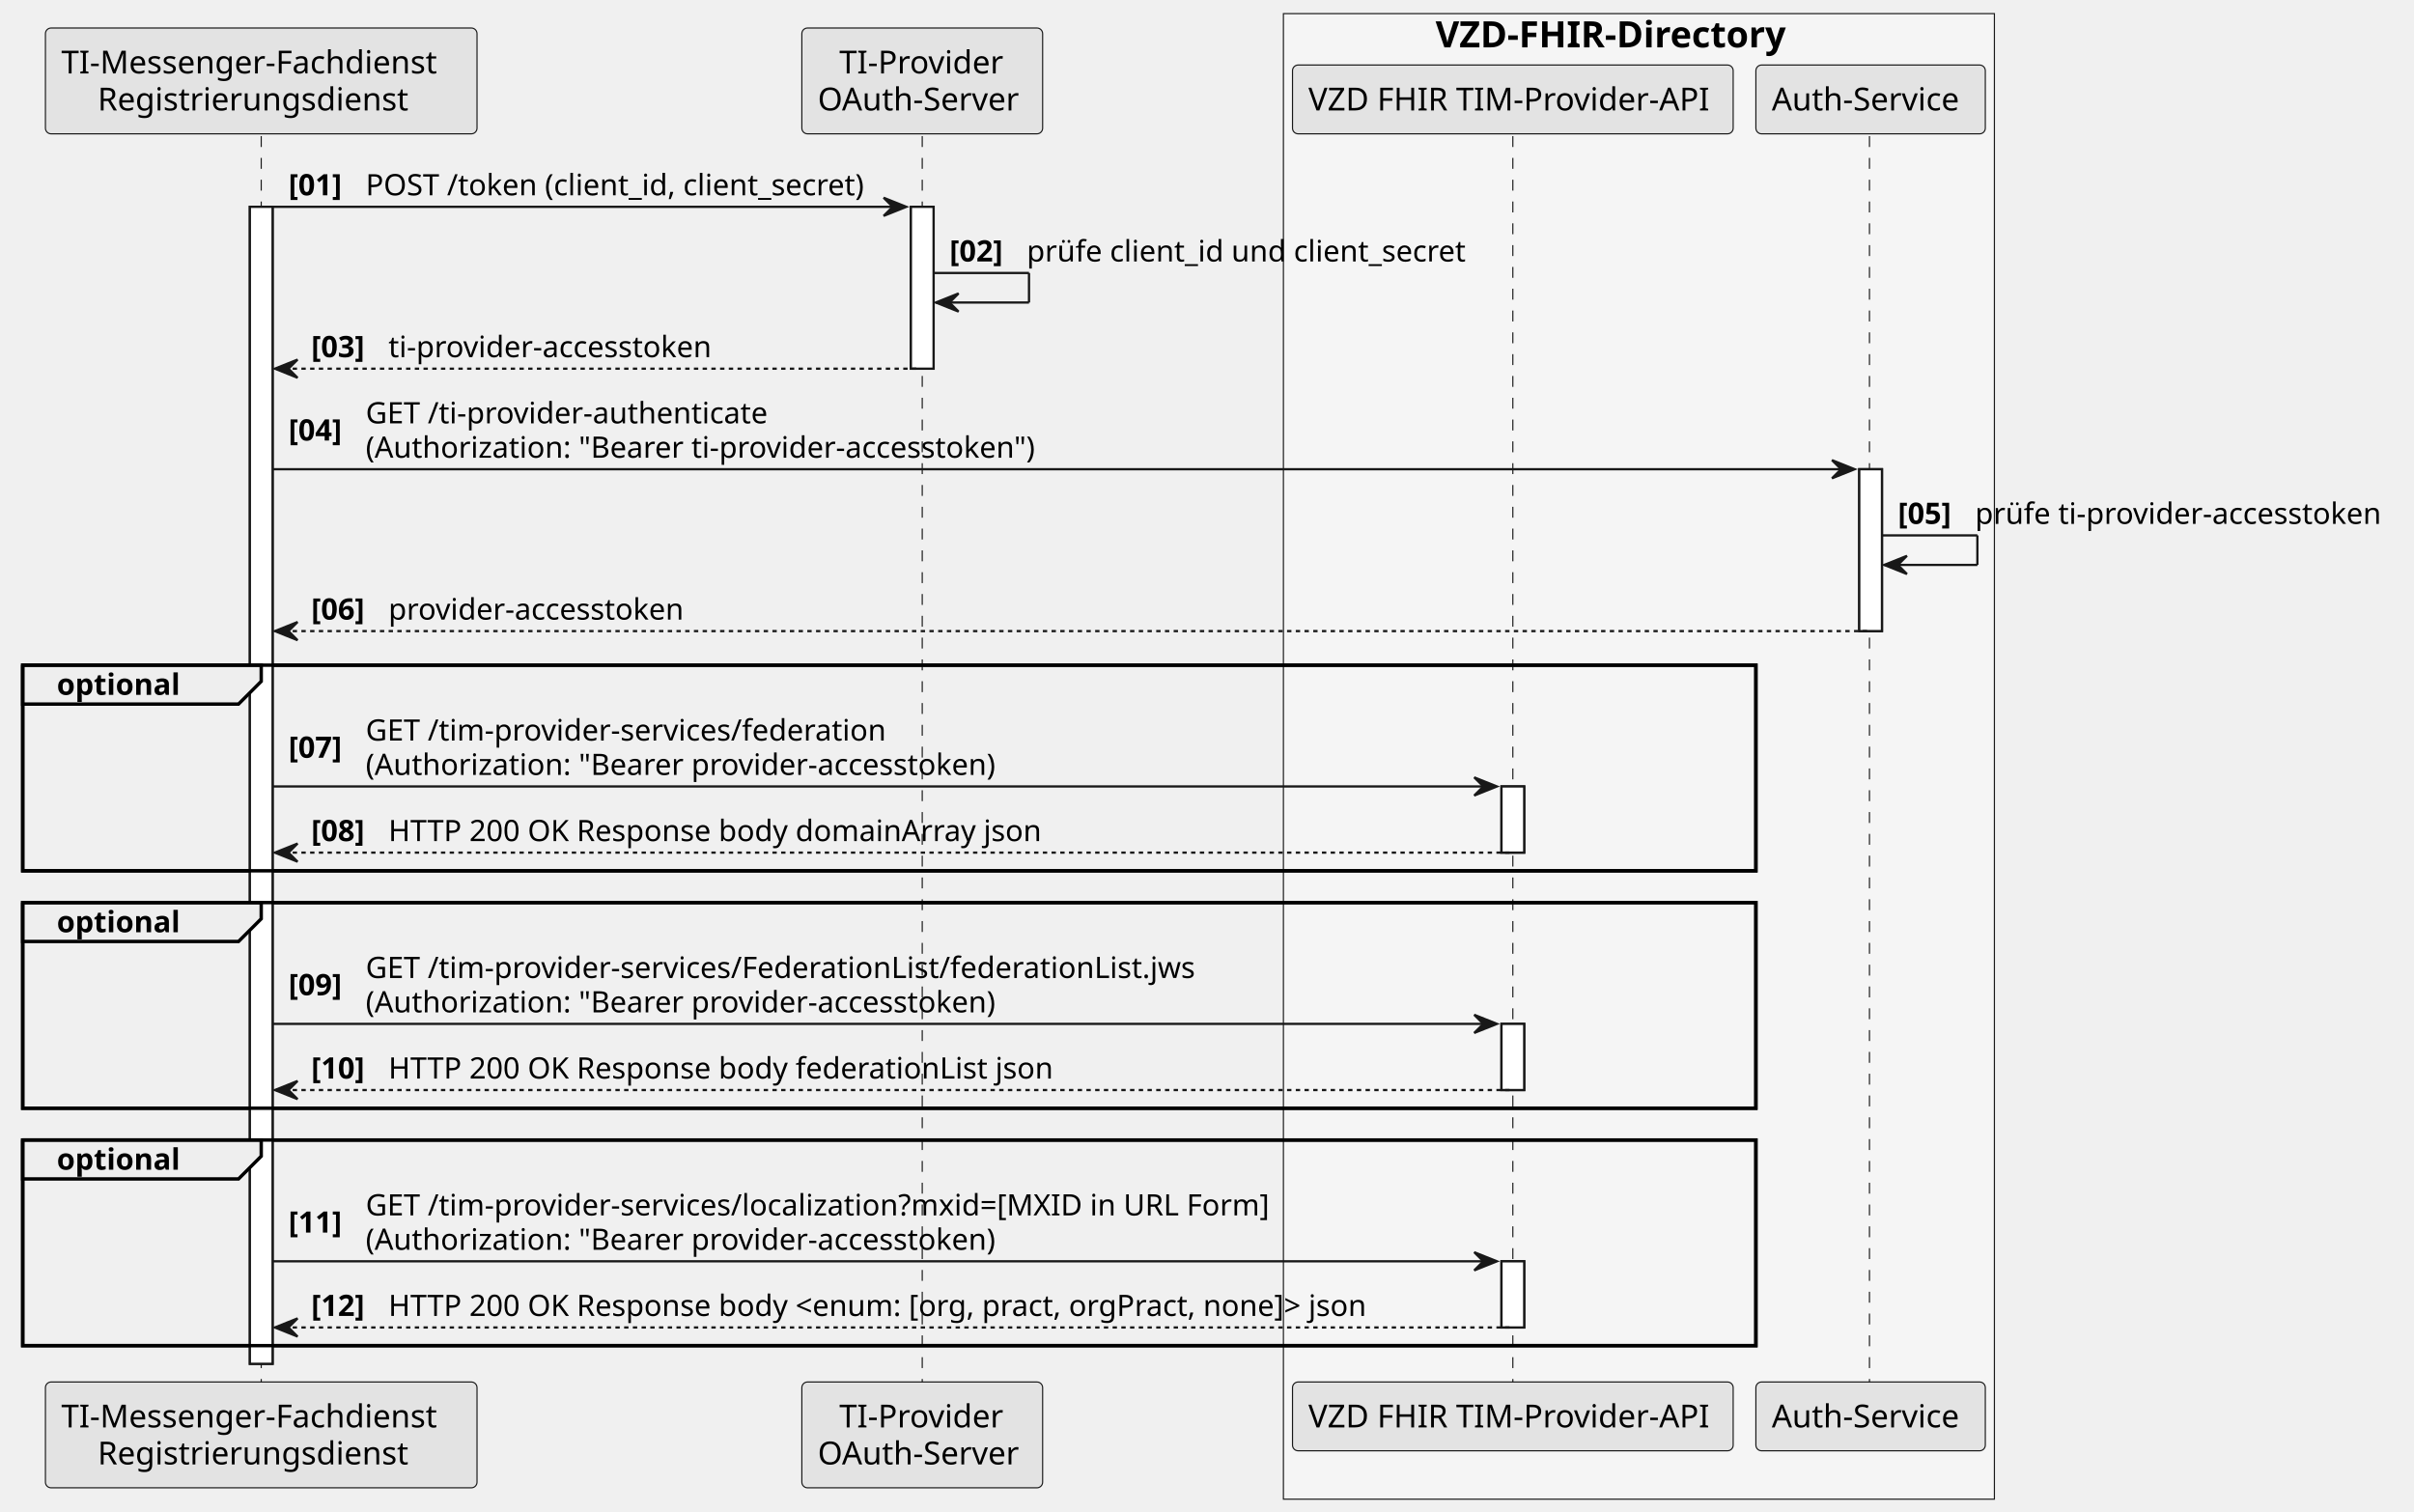
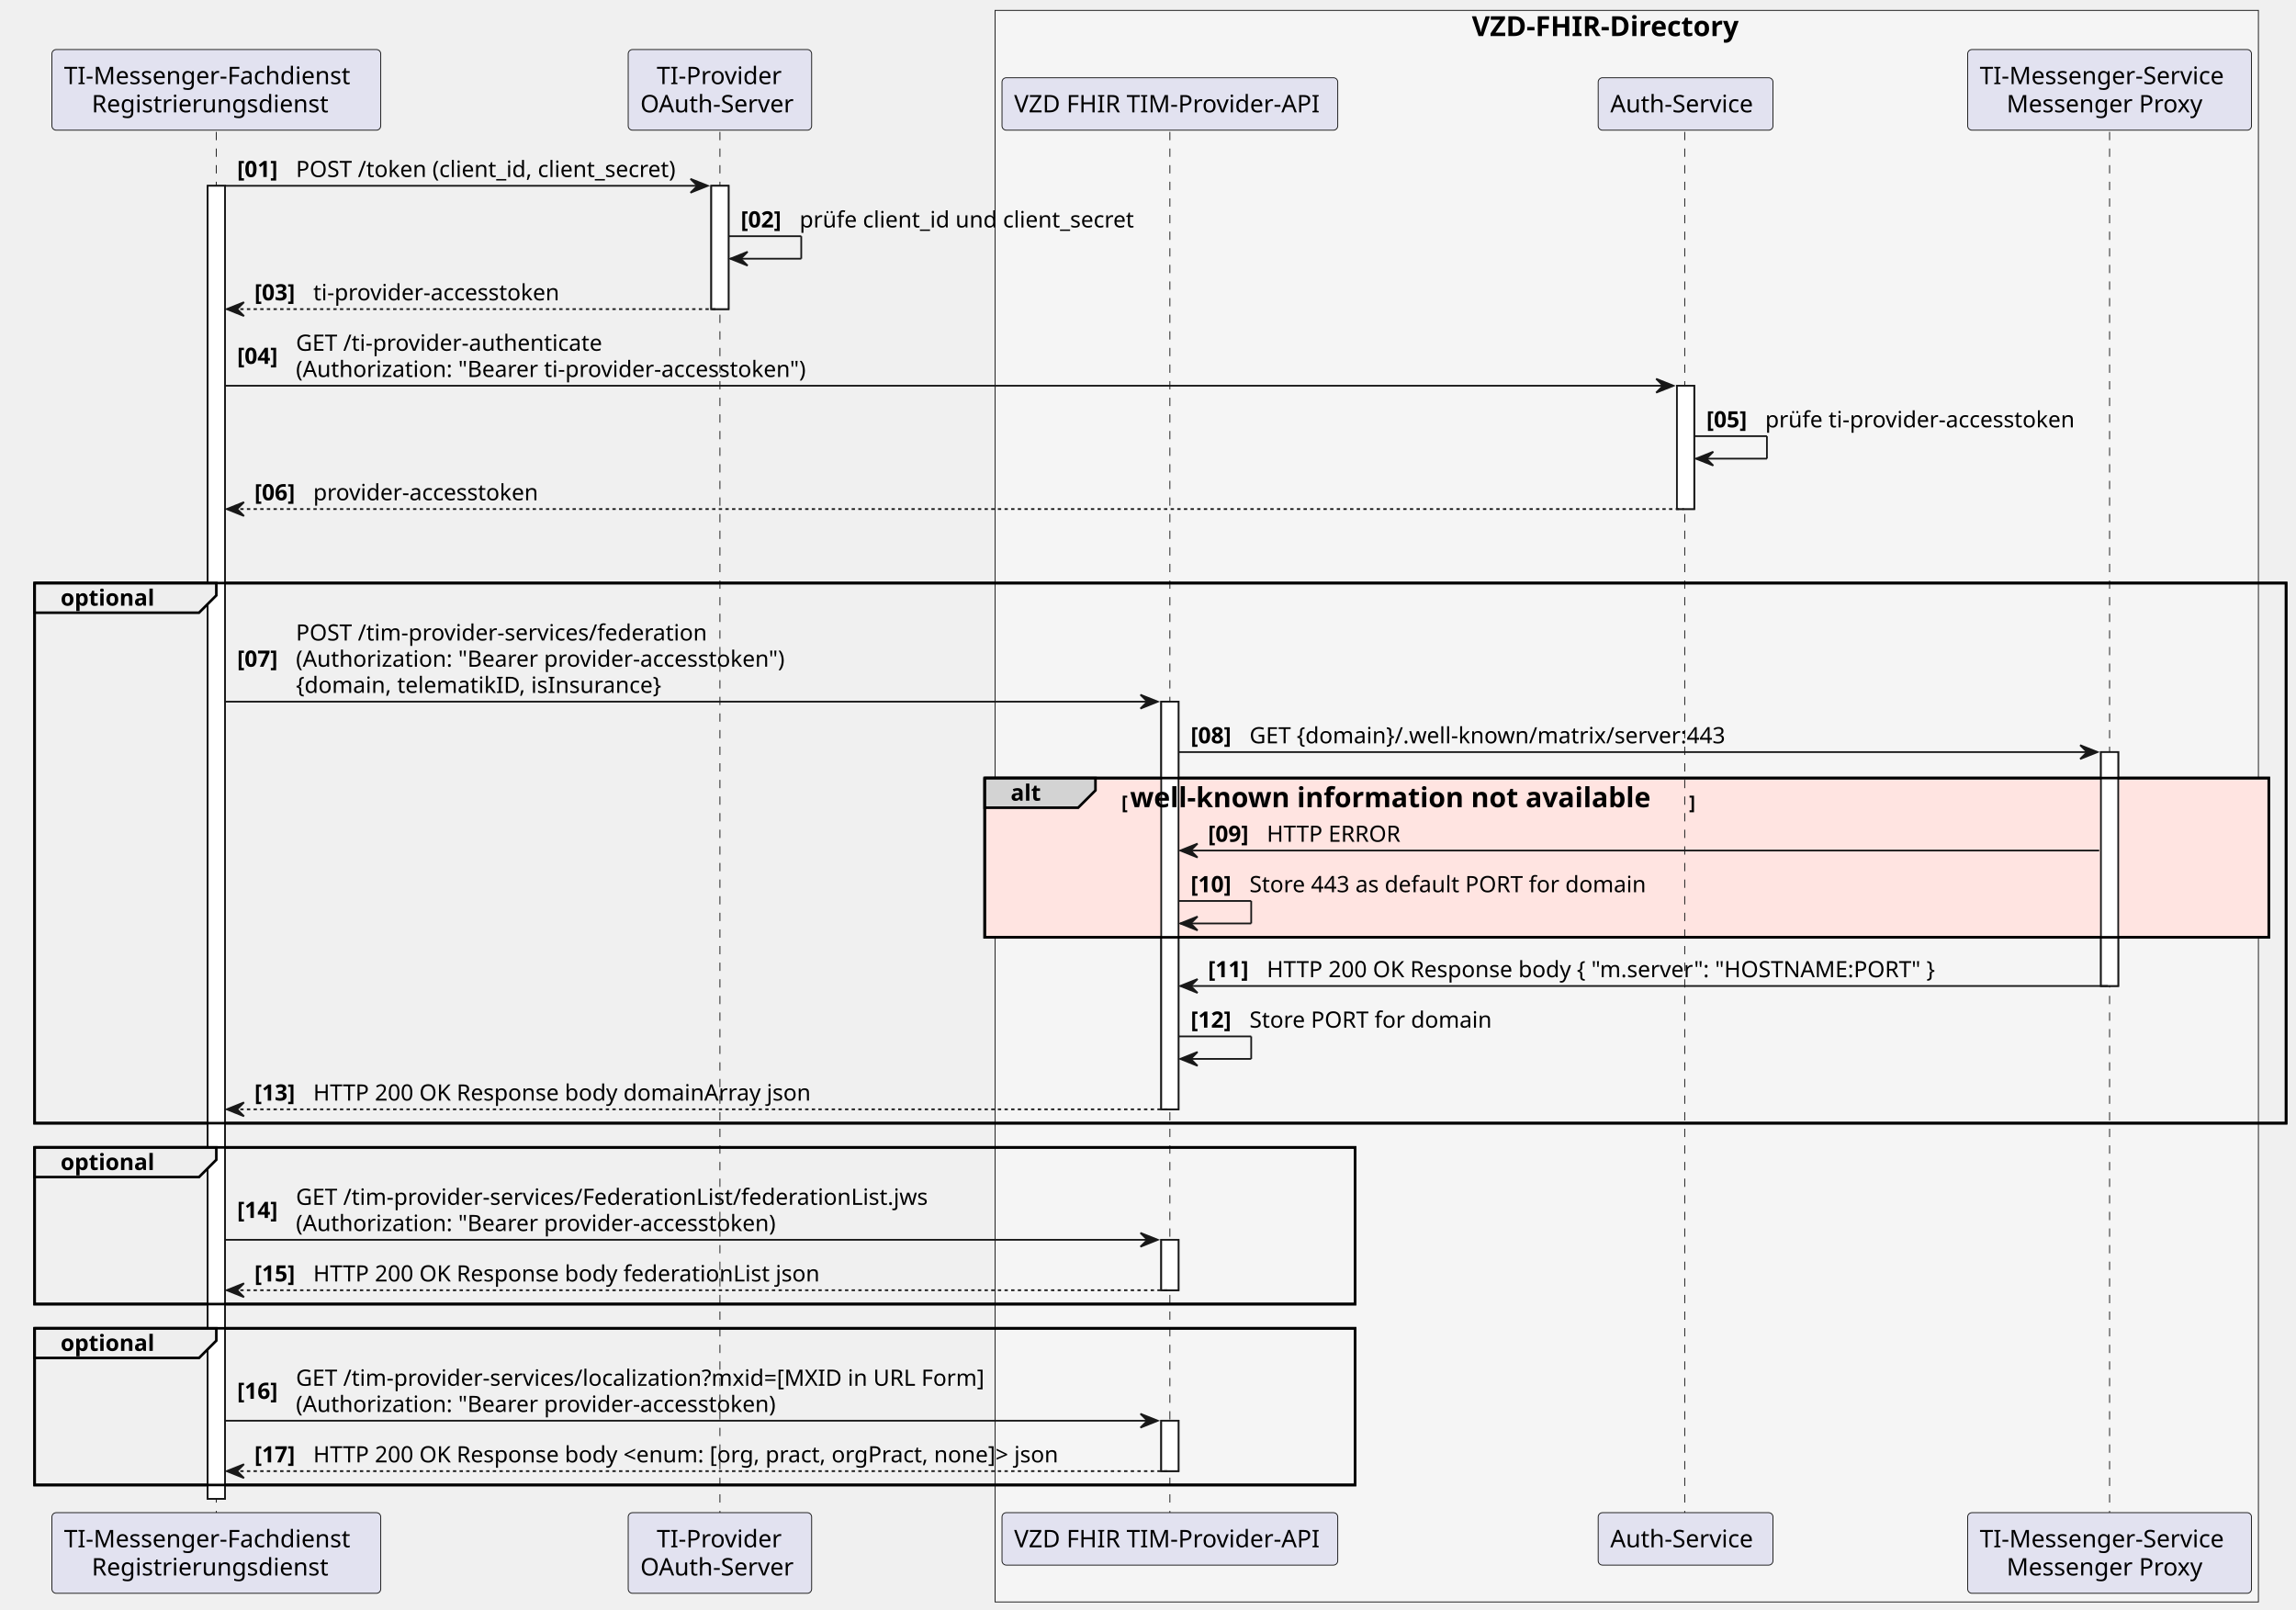
- <svg xmlns="http://www.w3.org/2000/svg" contentStyleType="text/css" height="693.75px" preserveAspectRatio="none" style="width:1107px;height:693px;background:#FFFFFF;" version="1.1" viewBox="0 0 1107 693" width="1107.292px" zoomAndPan="magnify">
+ <svg xmlns="http://www.w3.org/2000/svg" contentStyleType="text/css" height="969.792px" preserveAspectRatio="none" style="width:1382px;height:969px;background:#FFFFFF;" version="1.1" viewBox="0 0 1382 969" width="1382.292px" zoomAndPan="magnify">
  <defs />
  <g>
-     <rect fill="#F5F5F5" height="681.291" style="stroke:#181818;stroke-width:0.521;" width="326.042" x="588.542" y="6.25" />
-     <text fill="#000000" font-family="sans-serif" font-size="16.667" font-weight="bold" lengthAdjust="spacing" textLength="181.25" x="658.333" y="21.72">VZD-FHIR-Directory</text>
-     <text fill="#000000" font-family="sans-serif" font-size="13.542" font-weight="bold" lengthAdjust="spacing" textLength="5.208" x="839.583" y="22.457"> </text>
-     <rect fill="#FFFFFF" height="530.615" style="stroke:#181818;stroke-width:1.042;" width="10.417" x="114.583" y="94.849" />
-     <rect fill="#FFFFFF" height="74.235" style="stroke:#181818;stroke-width:1.042;" width="10.417" x="417.708" y="94.849" />
-     <rect fill="#FFFFFF" height="30.347" style="stroke:#181818;stroke-width:1.042;" width="10.417" x="688.542" y="360.677" />
-     <rect fill="#FFFFFF" height="30.347" style="stroke:#181818;stroke-width:1.042;" width="10.417" x="688.542" y="469.564" />
-     <rect fill="#FFFFFF" height="30.347" style="stroke:#181818;stroke-width:1.042;" width="10.417" x="688.542" y="578.451" />
-     <rect fill="#FFFFFF" height="74.235" style="stroke:#181818;stroke-width:1.042;" width="10.417" x="852.604" y="215.194" />
-     <rect fill="none" height="94.303" style="stroke:#000000;stroke-width:1.562;" width="794.792" x="10.417" y="305.054" />
-     <rect fill="none" height="94.303" style="stroke:#000000;stroke-width:1.562;" width="794.792" x="10.417" y="413.94" />
-     <rect fill="none" height="94.303" style="stroke:#000000;stroke-width:1.562;" width="794.792" x="10.417" y="522.827" />
-     <line style="stroke:#181818;stroke-width:0.521;stroke-dasharray:5.0,5.0;" x1="119.792" x2="119.792" y1="62.419" y2="634.839" />
-     <line style="stroke:#181818;stroke-width:0.521;stroke-dasharray:5.0,5.0;" x1="422.917" x2="422.917" y1="62.419" y2="634.839" />
-     <line style="stroke:#181818;stroke-width:0.521;stroke-dasharray:5.0,5.0;" x1="693.75" x2="693.75" y1="62.419" y2="634.839" />
-     <line style="stroke:#181818;stroke-width:0.521;stroke-dasharray:5.0,5.0;" x1="857.292" x2="857.292" y1="62.419" y2="634.839" />
-     <rect fill="#E3E3E3" height="48.535" rx="2.604" ry="2.604" style="stroke:#181818;stroke-width:0.521;" width="197.917" x="20.833" y="12.842" />
-     <text fill="#000000" font-family="sans-serif" font-size="14.583" lengthAdjust="spacing" textLength="183.333" x="28.125" y="33.67">TI-Messenger-Fachdienst</text>
-     <text fill="#000000" font-family="sans-serif" font-size="14.583" lengthAdjust="spacing" textLength="150" x="44.792" y="50.646">Registrierungsdienst</text>
-     <rect fill="#E3E3E3" height="48.535" rx="2.604" ry="2.604" style="stroke:#181818;stroke-width:0.521;" width="197.917" x="20.833" y="633.797" />
-     <text fill="#000000" font-family="sans-serif" font-size="14.583" lengthAdjust="spacing" textLength="183.333" x="28.125" y="654.625">TI-Messenger-Fachdienst</text>
-     <text fill="#000000" font-family="sans-serif" font-size="14.583" lengthAdjust="spacing" textLength="150" x="44.792" y="671.601">Registrierungsdienst</text>
-     <rect fill="#E3E3E3" height="48.535" rx="2.604" ry="2.604" style="stroke:#181818;stroke-width:0.521;" width="110.417" x="367.708" y="12.842" />
-     <text fill="#000000" font-family="sans-serif" font-size="14.583" lengthAdjust="spacing" textLength="76.042" x="384.896" y="33.67">TI-Provider</text>
-     <text fill="#000000" font-family="sans-serif" font-size="14.583" lengthAdjust="spacing" textLength="95.833" x="375" y="50.646">OAuth-Server</text>
-     <rect fill="#E3E3E3" height="48.535" rx="2.604" ry="2.604" style="stroke:#181818;stroke-width:0.521;" width="110.417" x="367.708" y="633.797" />
-     <text fill="#000000" font-family="sans-serif" font-size="14.583" lengthAdjust="spacing" textLength="76.042" x="384.896" y="654.625">TI-Provider</text>
-     <text fill="#000000" font-family="sans-serif" font-size="14.583" lengthAdjust="spacing" textLength="95.833" x="375" y="671.601">OAuth-Server</text>
-     <rect fill="#E3E3E3" height="31.559" rx="2.604" ry="2.604" style="stroke:#181818;stroke-width:0.521;" width="202.083" x="592.708" y="29.818" />
-     <text fill="#000000" font-family="sans-serif" font-size="14.583" lengthAdjust="spacing" textLength="187.5" x="600" y="50.646">VZD FHIR TIM-Provider-API</text>
-     <rect fill="#E3E3E3" height="31.559" rx="2.604" ry="2.604" style="stroke:#181818;stroke-width:0.521;" width="202.083" x="592.708" y="633.797" />
-     <text fill="#000000" font-family="sans-serif" font-size="14.583" lengthAdjust="spacing" textLength="187.5" x="600" y="654.625">VZD FHIR TIM-Provider-API</text>
-     <rect fill="#E3E3E3" height="31.559" rx="2.604" ry="2.604" style="stroke:#181818;stroke-width:0.521;" width="105.208" x="805.208" y="29.818" />
-     <text fill="#000000" font-family="sans-serif" font-size="14.583" lengthAdjust="spacing" textLength="90.625" x="812.5" y="50.646">Auth-Service</text>
-     <rect fill="#E3E3E3" height="31.559" rx="2.604" ry="2.604" style="stroke:#181818;stroke-width:0.521;" width="105.208" x="805.208" y="633.797" />
-     <text fill="#000000" font-family="sans-serif" font-size="14.583" lengthAdjust="spacing" textLength="90.625" x="812.5" y="654.625">Auth-Service</text>
-     <rect fill="#FFFFFF" height="530.615" style="stroke:#181818;stroke-width:1.042;" width="10.417" x="114.583" y="94.849" />
-     <rect fill="#FFFFFF" height="74.235" style="stroke:#181818;stroke-width:1.042;" width="10.417" x="417.708" y="94.849" />
-     <rect fill="#FFFFFF" height="30.347" style="stroke:#181818;stroke-width:1.042;" width="10.417" x="688.542" y="360.677" />
-     <rect fill="#FFFFFF" height="30.347" style="stroke:#181818;stroke-width:1.042;" width="10.417" x="688.542" y="469.564" />
-     <rect fill="#FFFFFF" height="30.347" style="stroke:#181818;stroke-width:1.042;" width="10.417" x="688.542" y="578.451" />
-     <rect fill="#FFFFFF" height="74.235" style="stroke:#181818;stroke-width:1.042;" width="10.417" x="852.604" y="215.194" />
-     <polygon fill="#181818" points="405.208,90.682,415.625,94.849,405.208,99.015,409.375,94.849" style="stroke:#181818;stroke-width:1.042;" />
-     <line style="stroke:#181818;stroke-width:1.042;" x1="125" x2="411.458" y1="94.849" y2="94.849" />
-     <text fill="#000000" font-family="sans-serif" font-size="13.542" font-weight="bold" lengthAdjust="spacing" textLength="31.25" x="132.292" y="89.572">[01]</text>
-     <text fill="#000000" font-family="sans-serif" font-size="13.542" lengthAdjust="spacing" textLength="242.708" x="167.708" y="89.572">POST /token (client_id, client_secret)</text>
-     <line style="stroke:#181818;stroke-width:1.042;" x1="428.125" x2="471.875" y1="125.195" y2="125.195" />
-     <line style="stroke:#181818;stroke-width:1.042;" x1="471.875" x2="471.875" y1="125.195" y2="138.737" />
-     <line style="stroke:#181818;stroke-width:1.042;" x1="429.167" x2="471.875" y1="138.737" y2="138.737" />
-     <polygon fill="#181818" points="439.583,134.57,429.167,138.737,439.583,142.904,435.417,138.737" style="stroke:#181818;stroke-width:1.042;" />
-     <text fill="#000000" font-family="sans-serif" font-size="13.542" font-weight="bold" lengthAdjust="spacing" textLength="31.25" x="435.417" y="119.918">[02]</text>
-     <text fill="#000000" font-family="sans-serif" font-size="13.542" lengthAdjust="spacing" textLength="210.417" x="470.833" y="119.918">prüfe client_id und client_secret</text>
-     <polygon fill="#181818" points="136.458,164.917,126.042,169.084,136.458,173.25,132.292,169.084" style="stroke:#181818;stroke-width:1.042;" />
-     <line style="stroke:#181818;stroke-width:1.042;stroke-dasharray:2.0,2.0;" x1="130.208" x2="421.875" y1="169.084" y2="169.084" />
-     <text fill="#000000" font-family="sans-serif" font-size="13.542" font-weight="bold" lengthAdjust="spacing" textLength="31.25" x="142.708" y="163.807">[03]</text>
-     <text fill="#000000" font-family="sans-serif" font-size="13.542" lengthAdjust="spacing" textLength="156.25" x="178.125" y="163.807">ti-provider-accesstoken</text>
-     <polygon fill="#181818" points="840.104,211.027,850.521,215.194,840.104,219.36,844.271,215.194" style="stroke:#181818;stroke-width:1.042;" />
-     <line style="stroke:#181818;stroke-width:1.042;" x1="125" x2="846.354" y1="215.194" y2="215.194" />
-     <text fill="#000000" font-family="sans-serif" font-size="13.542" font-weight="bold" lengthAdjust="spacing" textLength="31.25" x="132.292" y="202.035">[04]</text>
-     <text fill="#000000" font-family="sans-serif" font-size="13.542" lengthAdjust="spacing" textLength="191.667" x="167.708" y="194.153">GET /ti-provider-authenticate</text>
-     <text fill="#000000" font-family="sans-serif" font-size="13.542" lengthAdjust="spacing" textLength="322.917" x="167.708" y="209.917">(Authorization: "Bearer ti-provider-accesstoken")</text>
-     <line style="stroke:#181818;stroke-width:1.042;" x1="863.021" x2="906.771" y1="245.54" y2="245.54" />
-     <line style="stroke:#181818;stroke-width:1.042;" x1="906.771" x2="906.771" y1="245.54" y2="259.082" />
-     <line style="stroke:#181818;stroke-width:1.042;" x1="864.062" x2="906.771" y1="259.082" y2="259.082" />
-     <polygon fill="#181818" points="874.479,254.915,864.062,259.082,874.479,263.249,870.312,259.082" style="stroke:#181818;stroke-width:1.042;" />
-     <text fill="#000000" font-family="sans-serif" font-size="13.542" font-weight="bold" lengthAdjust="spacing" textLength="31.25" x="870.312" y="240.263">[05]</text>
-     <text fill="#000000" font-family="sans-serif" font-size="13.542" lengthAdjust="spacing" textLength="194.792" x="905.729" y="240.263">prüfe ti-provider-accesstoken</text>
-     <polygon fill="#181818" points="136.458,285.262,126.042,289.429,136.458,293.595,132.292,289.429" style="stroke:#181818;stroke-width:1.042;" />
-     <line style="stroke:#181818;stroke-width:1.042;stroke-dasharray:2.0,2.0;" x1="130.208" x2="856.771" y1="289.429" y2="289.429" />
-     <text fill="#000000" font-family="sans-serif" font-size="13.542" font-weight="bold" lengthAdjust="spacing" textLength="31.25" x="142.708" y="284.152">[06]</text>
-     <text fill="#000000" font-family="sans-serif" font-size="13.542" lengthAdjust="spacing" textLength="142.708" x="178.125" y="284.152">provider-accesstoken</text>
-     <path d="M10.417,305.054 L119.792,305.054 L119.792,312.484 L109.375,322.9 L10.417,322.9 L10.417,305.054 " fill="#EEEEEE" style="stroke:#000000;stroke-width:1.562;" />
-     <rect fill="none" height="94.303" style="stroke:#000000;stroke-width:1.562;" width="794.792" x="10.417" y="305.054" />
-     <text fill="#000000" font-family="sans-serif" font-size="13.542" font-weight="bold" lengthAdjust="spacing" textLength="62.5" x="26.042" y="318.665">optional</text>
-     <polygon fill="#181818" points="676.042,356.51,686.458,360.677,676.042,364.844,680.208,360.677" style="stroke:#181818;stroke-width:1.042;" />
-     <line style="stroke:#181818;stroke-width:1.042;" x1="125" x2="682.292" y1="360.677" y2="360.677" />
-     <text fill="#000000" font-family="sans-serif" font-size="13.542" font-weight="bold" lengthAdjust="spacing" textLength="31.25" x="132.292" y="347.518">[07]</text>
-     <text fill="#000000" font-family="sans-serif" font-size="13.542" lengthAdjust="spacing" textLength="246.875" x="167.708" y="339.637">GET /tim-provider-services/federation</text>
-     <text fill="#000000" font-family="sans-serif" font-size="13.542" lengthAdjust="spacing" textLength="304.167" x="167.708" y="355.4">(Authorization: "Bearer provider-accesstoken)</text>
-     <polygon fill="#181818" points="136.458,386.857,126.042,391.024,136.458,395.19,132.292,391.024" style="stroke:#181818;stroke-width:1.042;" />
-     <line style="stroke:#181818;stroke-width:1.042;stroke-dasharray:2.0,2.0;" x1="130.208" x2="692.708" y1="391.024" y2="391.024" />
-     <text fill="#000000" font-family="sans-serif" font-size="13.542" font-weight="bold" lengthAdjust="spacing" textLength="31.25" x="142.708" y="385.747">[08]</text>
-     <text fill="#000000" font-family="sans-serif" font-size="13.542" lengthAdjust="spacing" textLength="311.458" x="178.125" y="385.747">HTTP 200 OK Response body domainArray json</text>
-     <path d="M10.417,413.94 L119.792,413.94 L119.792,421.37 L109.375,431.787 L10.417,431.787 L10.417,413.94 " fill="#EEEEEE" style="stroke:#000000;stroke-width:1.562;" />
-     <rect fill="none" height="94.303" style="stroke:#000000;stroke-width:1.562;" width="794.792" x="10.417" y="413.94" />
-     <text fill="#000000" font-family="sans-serif" font-size="13.542" font-weight="bold" lengthAdjust="spacing" textLength="62.5" x="26.042" y="427.552">optional</text>
-     <polygon fill="#181818" points="676.042,465.397,686.458,469.564,676.042,473.731,680.208,469.564" style="stroke:#181818;stroke-width:1.042;" />
-     <line style="stroke:#181818;stroke-width:1.042;" x1="125" x2="682.292" y1="469.564" y2="469.564" />
-     <text fill="#000000" font-family="sans-serif" font-size="13.542" font-weight="bold" lengthAdjust="spacing" textLength="31.25" x="132.292" y="456.405">[09]</text>
-     <text fill="#000000" font-family="sans-serif" font-size="13.542" lengthAdjust="spacing" textLength="391.667" x="167.708" y="448.524">GET /tim-provider-services/FederationList/federationList.jws</text>
-     <text fill="#000000" font-family="sans-serif" font-size="13.542" lengthAdjust="spacing" textLength="304.167" x="167.708" y="464.287">(Authorization: "Bearer provider-accesstoken)</text>
-     <polygon fill="#181818" points="136.458,495.744,126.042,499.911,136.458,504.077,132.292,499.911" style="stroke:#181818;stroke-width:1.042;" />
-     <line style="stroke:#181818;stroke-width:1.042;stroke-dasharray:2.0,2.0;" x1="130.208" x2="692.708" y1="499.911" y2="499.911" />
-     <text fill="#000000" font-family="sans-serif" font-size="13.542" font-weight="bold" lengthAdjust="spacing" textLength="31.25" x="142.708" y="494.634">[10]</text>
-     <text fill="#000000" font-family="sans-serif" font-size="13.542" lengthAdjust="spacing" textLength="316.667" x="178.125" y="494.634">HTTP 200 OK Response body federationList json</text>
-     <path d="M10.417,522.827 L119.792,522.827 L119.792,530.257 L109.375,540.674 L10.417,540.674 L10.417,522.827 " fill="#EEEEEE" style="stroke:#000000;stroke-width:1.562;" />
-     <rect fill="none" height="94.303" style="stroke:#000000;stroke-width:1.562;" width="794.792" x="10.417" y="522.827" />
-     <text fill="#000000" font-family="sans-serif" font-size="13.542" font-weight="bold" lengthAdjust="spacing" textLength="62.5" x="26.042" y="536.438">optional</text>
-     <polygon fill="#181818" points="676.042,574.284,686.458,578.451,676.042,582.617,680.208,578.451" style="stroke:#181818;stroke-width:1.042;" />
-     <line style="stroke:#181818;stroke-width:1.042;" x1="125" x2="682.292" y1="578.451" y2="578.451" />
-     <text fill="#000000" font-family="sans-serif" font-size="13.542" font-weight="bold" lengthAdjust="spacing" textLength="31.25" x="132.292" y="565.292">[11]</text>
-     <text fill="#000000" font-family="sans-serif" font-size="13.542" lengthAdjust="spacing" textLength="432.292" x="167.708" y="557.41">GET /tim-provider-services/localization?mxid=[MXID in URL Form]</text>
-     <text fill="#000000" font-family="sans-serif" font-size="13.542" lengthAdjust="spacing" textLength="304.167" x="167.708" y="573.173">(Authorization: "Bearer provider-accesstoken)</text>
-     <polygon fill="#181818" points="136.458,604.63,126.042,608.797,136.458,612.964,132.292,608.797" style="stroke:#181818;stroke-width:1.042;" />
-     <line style="stroke:#181818;stroke-width:1.042;stroke-dasharray:2.0,2.0;" x1="130.208" x2="692.708" y1="608.797" y2="608.797" />
-     <text fill="#000000" font-family="sans-serif" font-size="13.542" font-weight="bold" lengthAdjust="spacing" textLength="31.25" x="142.708" y="603.52">[12]</text>
-     <text fill="#000000" font-family="sans-serif" font-size="13.542" lengthAdjust="spacing" textLength="477.083" x="178.125" y="603.52">HTTP 200 OK Response body &lt;enum: [org, pract, orgPract, none]&gt; json</text>
+     <rect fill="#F5F5F5" height="957.967" style="stroke:#181818;stroke-width:0.521;" width="760.417" x="598.958" y="6.25" />
+     <text fill="#000000" font-family="sans-serif" font-size="16.667" font-weight="bold" lengthAdjust="spacing" textLength="181.25" x="885.938" y="21.72">VZD-FHIR-Directory</text>
+     <text fill="#000000" font-family="sans-serif" font-size="13.542" font-weight="bold" lengthAdjust="spacing" textLength="5.208" x="1067.188" y="22.457"> </text>
+     <rect fill="#FFFFFF" height="790.316" style="stroke:#181818;stroke-width:1.042;" width="10.417" x="125" y="111.825" />
+     <rect fill="#FFFFFF" height="74.235" style="stroke:#181818;stroke-width:1.042;" width="10.417" x="428.125" y="111.825" />
+     <rect fill="#FFFFFF" height="245.369" style="stroke:#181818;stroke-width:1.042;" width="10.417" x="698.958" y="422.331" />
+     <rect fill="#FFFFFF" height="30.347" style="stroke:#181818;stroke-width:1.042;" width="10.417" x="698.958" y="746.24" />
+     <rect fill="#FFFFFF" height="30.347" style="stroke:#181818;stroke-width:1.042;" width="10.417" x="698.958" y="855.127" />
+     <rect fill="#FFFFFF" height="74.235" style="stroke:#181818;stroke-width:1.042;" width="10.417" x="1009.375" y="232.17" />
+     <rect fill="#FFFFFF" height="140.788" style="stroke:#181818;stroke-width:1.042;" width="10.417" x="1264.583" y="452.677" />
+     <rect fill="none" height="325.089" style="stroke:#000000;stroke-width:1.562;" width="1355.208" x="20.833" y="350.944" />
+     <rect fill="#FFE4E1" height="95.858" style="stroke:#000000;stroke-width:1.562;" width="772.917" x="592.708" y="468.302" />
+     <rect fill="none" height="94.303" style="stroke:#000000;stroke-width:1.562;" width="794.792" x="20.833" y="690.617" />
+     <rect fill="none" height="94.303" style="stroke:#000000;stroke-width:1.562;" width="794.792" x="20.833" y="799.504" />
+     <line style="stroke:#181818;stroke-width:0.521;stroke-dasharray:5.0,5.0;" x1="130.208" x2="130.208" y1="79.394" y2="911.515" />
+     <line style="stroke:#181818;stroke-width:0.521;stroke-dasharray:5.0,5.0;" x1="433.333" x2="433.333" y1="79.394" y2="911.515" />
+     <line style="stroke:#181818;stroke-width:0.521;stroke-dasharray:5.0,5.0;" x1="704.167" x2="704.167" y1="79.394" y2="911.515" />
+     <line style="stroke:#181818;stroke-width:0.521;stroke-dasharray:5.0,5.0;" x1="1014.062" x2="1014.062" y1="79.394" y2="911.515" />
+     <line style="stroke:#181818;stroke-width:0.521;stroke-dasharray:5.0,5.0;" x1="1269.792" x2="1269.792" y1="79.394" y2="911.515" />
+     <rect fill="#E2E2F0" height="48.535" rx="2.604" ry="2.604" style="stroke:#181818;stroke-width:0.521;" width="197.917" x="31.25" y="29.818" />
+     <text fill="#000000" font-family="sans-serif" font-size="14.583" lengthAdjust="spacing" textLength="183.333" x="38.542" y="50.646">TI-Messenger-Fachdienst</text>
+     <text fill="#000000" font-family="sans-serif" font-size="14.583" lengthAdjust="spacing" textLength="150" x="55.208" y="67.622">Registrierungsdienst</text>
+     <rect fill="#E2E2F0" height="48.535" rx="2.604" ry="2.604" style="stroke:#181818;stroke-width:0.521;" width="197.917" x="31.25" y="910.474" />
+     <text fill="#000000" font-family="sans-serif" font-size="14.583" lengthAdjust="spacing" textLength="183.333" x="38.542" y="931.302">TI-Messenger-Fachdienst</text>
+     <text fill="#000000" font-family="sans-serif" font-size="14.583" lengthAdjust="spacing" textLength="150" x="55.208" y="948.278">Registrierungsdienst</text>
+     <rect fill="#E2E2F0" height="48.535" rx="2.604" ry="2.604" style="stroke:#181818;stroke-width:0.521;" width="110.417" x="378.125" y="29.818" />
+     <text fill="#000000" font-family="sans-serif" font-size="14.583" lengthAdjust="spacing" textLength="76.042" x="395.312" y="50.646">TI-Provider</text>
+     <text fill="#000000" font-family="sans-serif" font-size="14.583" lengthAdjust="spacing" textLength="95.833" x="385.417" y="67.622">OAuth-Server</text>
+     <rect fill="#E2E2F0" height="48.535" rx="2.604" ry="2.604" style="stroke:#181818;stroke-width:0.521;" width="110.417" x="378.125" y="910.474" />
+     <text fill="#000000" font-family="sans-serif" font-size="14.583" lengthAdjust="spacing" textLength="76.042" x="395.312" y="931.302">TI-Provider</text>
+     <text fill="#000000" font-family="sans-serif" font-size="14.583" lengthAdjust="spacing" textLength="95.833" x="385.417" y="948.278">OAuth-Server</text>
+     <rect fill="#E2E2F0" height="31.559" rx="2.604" ry="2.604" style="stroke:#181818;stroke-width:0.521;" width="202.083" x="603.125" y="46.794" />
+     <text fill="#000000" font-family="sans-serif" font-size="14.583" lengthAdjust="spacing" textLength="187.5" x="610.417" y="67.622">VZD FHIR TIM-Provider-API</text>
+     <rect fill="#E2E2F0" height="31.559" rx="2.604" ry="2.604" style="stroke:#181818;stroke-width:0.521;" width="202.083" x="603.125" y="910.474" />
+     <text fill="#000000" font-family="sans-serif" font-size="14.583" lengthAdjust="spacing" textLength="187.5" x="610.417" y="931.302">VZD FHIR TIM-Provider-API</text>
+     <rect fill="#E2E2F0" height="31.559" rx="2.604" ry="2.604" style="stroke:#181818;stroke-width:0.521;" width="105.208" x="961.979" y="46.794" />
+     <text fill="#000000" font-family="sans-serif" font-size="14.583" lengthAdjust="spacing" textLength="90.625" x="969.271" y="67.622">Auth-Service</text>
+     <rect fill="#E2E2F0" height="31.559" rx="2.604" ry="2.604" style="stroke:#181818;stroke-width:0.521;" width="105.208" x="961.979" y="910.474" />
+     <text fill="#000000" font-family="sans-serif" font-size="14.583" lengthAdjust="spacing" textLength="90.625" x="969.271" y="931.302">Auth-Service</text>
+     <rect fill="#E2E2F0" height="48.535" rx="2.604" ry="2.604" style="stroke:#181818;stroke-width:0.521;" width="170.833" x="1184.375" y="29.818" />
+     <text fill="#000000" font-family="sans-serif" font-size="14.583" lengthAdjust="spacing" textLength="156.25" x="1191.667" y="50.646">TI-Messenger-Service</text>
+     <text fill="#000000" font-family="sans-serif" font-size="14.583" lengthAdjust="spacing" textLength="123.958" x="1207.812" y="67.622">Messenger Proxy</text>
+     <rect fill="#E2E2F0" height="48.535" rx="2.604" ry="2.604" style="stroke:#181818;stroke-width:0.521;" width="170.833" x="1184.375" y="910.474" />
+     <text fill="#000000" font-family="sans-serif" font-size="14.583" lengthAdjust="spacing" textLength="156.25" x="1191.667" y="931.302">TI-Messenger-Service</text>
+     <text fill="#000000" font-family="sans-serif" font-size="14.583" lengthAdjust="spacing" textLength="123.958" x="1207.812" y="948.278">Messenger Proxy</text>
+     <rect fill="#FFFFFF" height="790.316" style="stroke:#181818;stroke-width:1.042;" width="10.417" x="125" y="111.825" />
+     <rect fill="#FFFFFF" height="74.235" style="stroke:#181818;stroke-width:1.042;" width="10.417" x="428.125" y="111.825" />
+     <rect fill="#FFFFFF" height="245.369" style="stroke:#181818;stroke-width:1.042;" width="10.417" x="698.958" y="422.331" />
+     <rect fill="#FFFFFF" height="30.347" style="stroke:#181818;stroke-width:1.042;" width="10.417" x="698.958" y="746.24" />
+     <rect fill="#FFFFFF" height="30.347" style="stroke:#181818;stroke-width:1.042;" width="10.417" x="698.958" y="855.127" />
+     <rect fill="#FFFFFF" height="74.235" style="stroke:#181818;stroke-width:1.042;" width="10.417" x="1009.375" y="232.17" />
+     <rect fill="#FFFFFF" height="140.788" style="stroke:#181818;stroke-width:1.042;" width="10.417" x="1264.583" y="452.677" />
+     <polygon fill="#181818" points="415.625,107.658,426.042,111.825,415.625,115.991,419.792,111.825" style="stroke:#181818;stroke-width:1.042;" />
+     <line style="stroke:#181818;stroke-width:1.042;" x1="135.417" x2="421.875" y1="111.825" y2="111.825" />
+     <text fill="#000000" font-family="sans-serif" font-size="13.542" font-weight="bold" lengthAdjust="spacing" textLength="31.25" x="142.708" y="106.547">[01]</text>
+     <text fill="#000000" font-family="sans-serif" font-size="13.542" lengthAdjust="spacing" textLength="242.708" x="178.125" y="106.547">POST /token (client_id, client_secret)</text>
+     <line style="stroke:#181818;stroke-width:1.042;" x1="438.542" x2="482.292" y1="142.171" y2="142.171" />
+     <line style="stroke:#181818;stroke-width:1.042;" x1="482.292" x2="482.292" y1="142.171" y2="155.713" />
+     <line style="stroke:#181818;stroke-width:1.042;" x1="439.583" x2="482.292" y1="155.713" y2="155.713" />
+     <polygon fill="#181818" points="450,151.546,439.583,155.713,450,159.88,445.833,155.713" style="stroke:#181818;stroke-width:1.042;" />
+     <text fill="#000000" font-family="sans-serif" font-size="13.542" font-weight="bold" lengthAdjust="spacing" textLength="31.25" x="445.833" y="136.894">[02]</text>
+     <text fill="#000000" font-family="sans-serif" font-size="13.542" lengthAdjust="spacing" textLength="210.417" x="481.25" y="136.894">prüfe client_id und client_secret</text>
+     <polygon fill="#181818" points="146.875,181.893,136.458,186.06,146.875,190.226,142.708,186.06" style="stroke:#181818;stroke-width:1.042;" />
+     <line style="stroke:#181818;stroke-width:1.042;stroke-dasharray:2.0,2.0;" x1="140.625" x2="432.292" y1="186.06" y2="186.06" />
+     <text fill="#000000" font-family="sans-serif" font-size="13.542" font-weight="bold" lengthAdjust="spacing" textLength="31.25" x="153.125" y="180.783">[03]</text>
+     <text fill="#000000" font-family="sans-serif" font-size="13.542" lengthAdjust="spacing" textLength="156.25" x="188.542" y="180.783">ti-provider-accesstoken</text>
+     <polygon fill="#181818" points="996.875,228.003,1007.292,232.17,996.875,236.336,1001.042,232.17" style="stroke:#181818;stroke-width:1.042;" />
+     <line style="stroke:#181818;stroke-width:1.042;" x1="135.417" x2="1003.125" y1="232.17" y2="232.17" />
+     <text fill="#000000" font-family="sans-serif" font-size="13.542" font-weight="bold" lengthAdjust="spacing" textLength="31.25" x="142.708" y="219.011">[04]</text>
+     <text fill="#000000" font-family="sans-serif" font-size="13.542" lengthAdjust="spacing" textLength="191.667" x="178.125" y="211.129">GET /ti-provider-authenticate</text>
+     <text fill="#000000" font-family="sans-serif" font-size="13.542" lengthAdjust="spacing" textLength="322.917" x="178.125" y="226.893">(Authorization: "Bearer ti-provider-accesstoken")</text>
+     <line style="stroke:#181818;stroke-width:1.042;" x1="1019.792" x2="1063.542" y1="262.516" y2="262.516" />
+     <line style="stroke:#181818;stroke-width:1.042;" x1="1063.542" x2="1063.542" y1="262.516" y2="276.058" />
+     <line style="stroke:#181818;stroke-width:1.042;" x1="1020.833" x2="1063.542" y1="276.058" y2="276.058" />
+     <polygon fill="#181818" points="1031.25,271.891,1020.833,276.058,1031.25,280.225,1027.083,276.058" style="stroke:#181818;stroke-width:1.042;" />
+     <text fill="#000000" font-family="sans-serif" font-size="13.542" font-weight="bold" lengthAdjust="spacing" textLength="31.25" x="1027.083" y="257.239">[05]</text>
+     <text fill="#000000" font-family="sans-serif" font-size="13.542" lengthAdjust="spacing" textLength="194.792" x="1062.5" y="257.239">prüfe ti-provider-accesstoken</text>
+     <polygon fill="#181818" points="146.875,302.238,136.458,306.405,146.875,310.571,142.708,306.405" style="stroke:#181818;stroke-width:1.042;" />
+     <line style="stroke:#181818;stroke-width:1.042;stroke-dasharray:2.0,2.0;" x1="140.625" x2="1013.542" y1="306.405" y2="306.405" />
+     <text fill="#000000" font-family="sans-serif" font-size="13.542" font-weight="bold" lengthAdjust="spacing" textLength="31.25" x="153.125" y="301.128">[06]</text>
+     <text fill="#000000" font-family="sans-serif" font-size="13.542" lengthAdjust="spacing" textLength="142.708" x="188.542" y="301.128">provider-accesstoken</text>
+     <path d="M20.833,350.944 L130.208,350.944 L130.208,358.374 L119.792,368.791 L20.833,368.791 L20.833,350.944 " fill="#EEEEEE" style="stroke:#000000;stroke-width:1.562;" />
+     <rect fill="none" height="325.089" style="stroke:#000000;stroke-width:1.562;" width="1355.208" x="20.833" y="350.944" />
+     <text fill="#000000" font-family="sans-serif" font-size="13.542" font-weight="bold" lengthAdjust="spacing" textLength="62.5" x="36.458" y="364.555">optional</text>
+     <polygon fill="#181818" points="686.458,418.164,696.875,422.331,686.458,426.497,690.625,422.331" style="stroke:#181818;stroke-width:1.042;" />
+     <line style="stroke:#181818;stroke-width:1.042;" x1="135.417" x2="692.708" y1="422.331" y2="422.331" />
+     <text fill="#000000" font-family="sans-serif" font-size="13.542" font-weight="bold" lengthAdjust="spacing" textLength="31.25" x="142.708" y="401.29">[07]</text>
+     <text fill="#000000" font-family="sans-serif" font-size="13.542" lengthAdjust="spacing" textLength="256.25" x="178.125" y="385.527">POST /tim-provider-services/federation</text>
+     <text fill="#000000" font-family="sans-serif" font-size="13.542" lengthAdjust="spacing" textLength="309.375" x="178.125" y="401.29">(Authorization: "Bearer provider-accesstoken")</text>
+     <text fill="#000000" font-family="sans-serif" font-size="13.542" lengthAdjust="spacing" textLength="234.375" x="178.125" y="417.054">{domain, telematikID, isInsurance}</text>
+     <polygon fill="#181818" points="1252.083,448.511,1262.5,452.677,1252.083,456.844,1256.25,452.677" style="stroke:#181818;stroke-width:1.042;" />
+     <line style="stroke:#181818;stroke-width:1.042;" x1="709.375" x2="1258.333" y1="452.677" y2="452.677" />
+     <text fill="#000000" font-family="sans-serif" font-size="13.542" font-weight="bold" lengthAdjust="spacing" textLength="31.25" x="716.667" y="447.4">[08]</text>
+     <text fill="#000000" font-family="sans-serif" font-size="13.542" lengthAdjust="spacing" textLength="297.917" x="752.083" y="447.4">GET {domain}/.well-known/matrix/server:443</text>
+     <path d="M592.708,468.302 L659.375,468.302 L659.375,475.732 L648.958,486.149 L592.708,486.149 L592.708,468.302 " fill="#D3D3D3" style="stroke:#000000;stroke-width:1.562;" />
+     <rect fill="none" height="95.858" style="stroke:#000000;stroke-width:1.562;" width="772.917" x="592.708" y="468.302" />
+     <text fill="#000000" font-family="sans-serif" font-size="13.542" font-weight="bold" lengthAdjust="spacing" textLength="19.792" x="608.333" y="481.914">alt</text>
+     <text fill="#000000" font-family="sans-serif" font-size="11.458" font-weight="bold" lengthAdjust="spacing" textLength="5.208" x="675" y="487.084">[</text>
+     <text fill="#000000" font-family="sans-serif" font-size="16.667" font-weight="bold" lengthAdjust="spacing" textLength="336.458" x="680.208" y="485.856">well-known information not available</text>
+     <text fill="#000000" font-family="sans-serif" font-size="11.458" font-weight="bold" lengthAdjust="spacing" textLength="5.208" x="1016.667" y="487.084">]</text>
+     <polygon fill="#181818" points="720.833,507.772,710.417,511.938,720.833,516.105,716.667,511.938" style="stroke:#181818;stroke-width:1.042;" />
+     <line style="stroke:#181818;stroke-width:1.042;" x1="714.583" x2="1263.542" y1="511.938" y2="511.938" />
+     <text fill="#000000" font-family="sans-serif" font-size="13.542" font-weight="bold" lengthAdjust="spacing" textLength="31.25" x="727.083" y="506.661">[09]</text>
+     <text fill="#000000" font-family="sans-serif" font-size="13.542" lengthAdjust="spacing" textLength="81.25" x="762.5" y="506.661">HTTP ERROR</text>
+     <line style="stroke:#181818;stroke-width:1.042;" x1="709.375" x2="753.125" y1="542.285" y2="542.285" />
+     <line style="stroke:#181818;stroke-width:1.042;" x1="753.125" x2="753.125" y1="542.285" y2="555.827" />
+     <line style="stroke:#181818;stroke-width:1.042;" x1="710.417" x2="753.125" y1="555.827" y2="555.827" />
+     <polygon fill="#181818" points="720.833,551.66,710.417,555.827,720.833,559.994,716.667,555.827" style="stroke:#181818;stroke-width:1.042;" />
+     <text fill="#000000" font-family="sans-serif" font-size="13.542" font-weight="bold" lengthAdjust="spacing" textLength="31.25" x="716.667" y="537.008">[10]</text>
+     <text fill="#000000" font-family="sans-serif" font-size="13.542" lengthAdjust="spacing" textLength="250" x="752.083" y="537.008">Store 443 as default PORT for domain</text>
+     <polygon fill="#181818" points="720.833,589.298,710.417,593.465,720.833,597.632,716.667,593.465" style="stroke:#181818;stroke-width:1.042;" />
+     <line style="stroke:#181818;stroke-width:1.042;" x1="714.583" x2="1268.75" y1="593.465" y2="593.465" />
+     <text fill="#000000" font-family="sans-serif" font-size="13.542" font-weight="bold" lengthAdjust="spacing" textLength="31.25" x="727.083" y="588.188">[11]</text>
+     <text fill="#000000" font-family="sans-serif" font-size="13.542" lengthAdjust="spacing" textLength="423.958" x="762.5" y="588.188">HTTP 200 OK Response body { "m.server": "HOSTNAME:PORT" }</text>
+     <line style="stroke:#181818;stroke-width:1.042;" x1="709.375" x2="753.125" y1="623.812" y2="623.812" />
+     <line style="stroke:#181818;stroke-width:1.042;" x1="753.125" x2="753.125" y1="623.812" y2="637.354" />
+     <line style="stroke:#181818;stroke-width:1.042;" x1="710.417" x2="753.125" y1="637.354" y2="637.354" />
+     <polygon fill="#181818" points="720.833,633.187,710.417,637.354,720.833,641.52,716.667,637.354" style="stroke:#181818;stroke-width:1.042;" />
+     <text fill="#000000" font-family="sans-serif" font-size="13.542" font-weight="bold" lengthAdjust="spacing" textLength="31.25" x="716.667" y="618.535">[12]</text>
+     <text fill="#000000" font-family="sans-serif" font-size="13.542" lengthAdjust="spacing" textLength="151.042" x="752.083" y="618.535">Store PORT for domain</text>
+     <polygon fill="#181818" points="146.875,663.534,136.458,667.7,146.875,671.867,142.708,667.7" style="stroke:#181818;stroke-width:1.042;" />
+     <line style="stroke:#181818;stroke-width:1.042;stroke-dasharray:2.0,2.0;" x1="140.625" x2="703.125" y1="667.7" y2="667.7" />
+     <text fill="#000000" font-family="sans-serif" font-size="13.542" font-weight="bold" lengthAdjust="spacing" textLength="31.25" x="153.125" y="662.423">[13]</text>
+     <text fill="#000000" font-family="sans-serif" font-size="13.542" lengthAdjust="spacing" textLength="311.458" x="188.542" y="662.423">HTTP 200 OK Response body domainArray json</text>
+     <path d="M20.833,690.617 L130.208,690.617 L130.208,698.047 L119.792,708.463 L20.833,708.463 L20.833,690.617 " fill="#EEEEEE" style="stroke:#000000;stroke-width:1.562;" />
+     <rect fill="none" height="94.303" style="stroke:#000000;stroke-width:1.562;" width="794.792" x="20.833" y="690.617" />
+     <text fill="#000000" font-family="sans-serif" font-size="13.542" font-weight="bold" lengthAdjust="spacing" textLength="62.5" x="36.458" y="704.228">optional</text>
+     <polygon fill="#181818" points="686.458,742.074,696.875,746.24,686.458,750.407,690.625,746.24" style="stroke:#181818;stroke-width:1.042;" />
+     <line style="stroke:#181818;stroke-width:1.042;" x1="135.417" x2="692.708" y1="746.24" y2="746.24" />
+     <text fill="#000000" font-family="sans-serif" font-size="13.542" font-weight="bold" lengthAdjust="spacing" textLength="31.25" x="142.708" y="733.082">[14]</text>
+     <text fill="#000000" font-family="sans-serif" font-size="13.542" lengthAdjust="spacing" textLength="391.667" x="178.125" y="725.2">GET /tim-provider-services/FederationList/federationList.jws</text>
+     <text fill="#000000" font-family="sans-serif" font-size="13.542" lengthAdjust="spacing" textLength="304.167" x="178.125" y="740.963">(Authorization: "Bearer provider-accesstoken)</text>
+     <polygon fill="#181818" points="146.875,772.42,136.458,776.587,146.875,780.754,142.708,776.587" style="stroke:#181818;stroke-width:1.042;" />
+     <line style="stroke:#181818;stroke-width:1.042;stroke-dasharray:2.0,2.0;" x1="140.625" x2="703.125" y1="776.587" y2="776.587" />
+     <text fill="#000000" font-family="sans-serif" font-size="13.542" font-weight="bold" lengthAdjust="spacing" textLength="31.25" x="153.125" y="771.31">[15]</text>
+     <text fill="#000000" font-family="sans-serif" font-size="13.542" lengthAdjust="spacing" textLength="316.667" x="188.542" y="771.31">HTTP 200 OK Response body federationList json</text>
+     <path d="M20.833,799.504 L130.208,799.504 L130.208,806.934 L119.792,817.35 L20.833,817.35 L20.833,799.504 " fill="#EEEEEE" style="stroke:#000000;stroke-width:1.562;" />
+     <rect fill="none" height="94.303" style="stroke:#000000;stroke-width:1.562;" width="794.792" x="20.833" y="799.504" />
+     <text fill="#000000" font-family="sans-serif" font-size="13.542" font-weight="bold" lengthAdjust="spacing" textLength="62.5" x="36.458" y="813.115">optional</text>
+     <polygon fill="#181818" points="686.458,850.96,696.875,855.127,686.458,859.294,690.625,855.127" style="stroke:#181818;stroke-width:1.042;" />
+     <line style="stroke:#181818;stroke-width:1.042;" x1="135.417" x2="692.708" y1="855.127" y2="855.127" />
+     <text fill="#000000" font-family="sans-serif" font-size="13.542" font-weight="bold" lengthAdjust="spacing" textLength="31.25" x="142.708" y="841.968">[16]</text>
+     <text fill="#000000" font-family="sans-serif" font-size="13.542" lengthAdjust="spacing" textLength="432.292" x="178.125" y="834.087">GET /tim-provider-services/localization?mxid=[MXID in URL Form]</text>
+     <text fill="#000000" font-family="sans-serif" font-size="13.542" lengthAdjust="spacing" textLength="304.167" x="178.125" y="849.85">(Authorization: "Bearer provider-accesstoken)</text>
+     <polygon fill="#181818" points="146.875,881.307,136.458,885.474,146.875,889.64,142.708,885.474" style="stroke:#181818;stroke-width:1.042;" />
+     <line style="stroke:#181818;stroke-width:1.042;stroke-dasharray:2.0,2.0;" x1="140.625" x2="703.125" y1="885.474" y2="885.474" />
+     <text fill="#000000" font-family="sans-serif" font-size="13.542" font-weight="bold" lengthAdjust="spacing" textLength="31.25" x="153.125" y="880.197">[17]</text>
+     <text fill="#000000" font-family="sans-serif" font-size="13.542" lengthAdjust="spacing" textLength="477.083" x="188.542" y="880.197">HTTP 200 OK Response body &lt;enum: [org, pract, orgPract, none]&gt; json</text>
  </g>
</svg>
